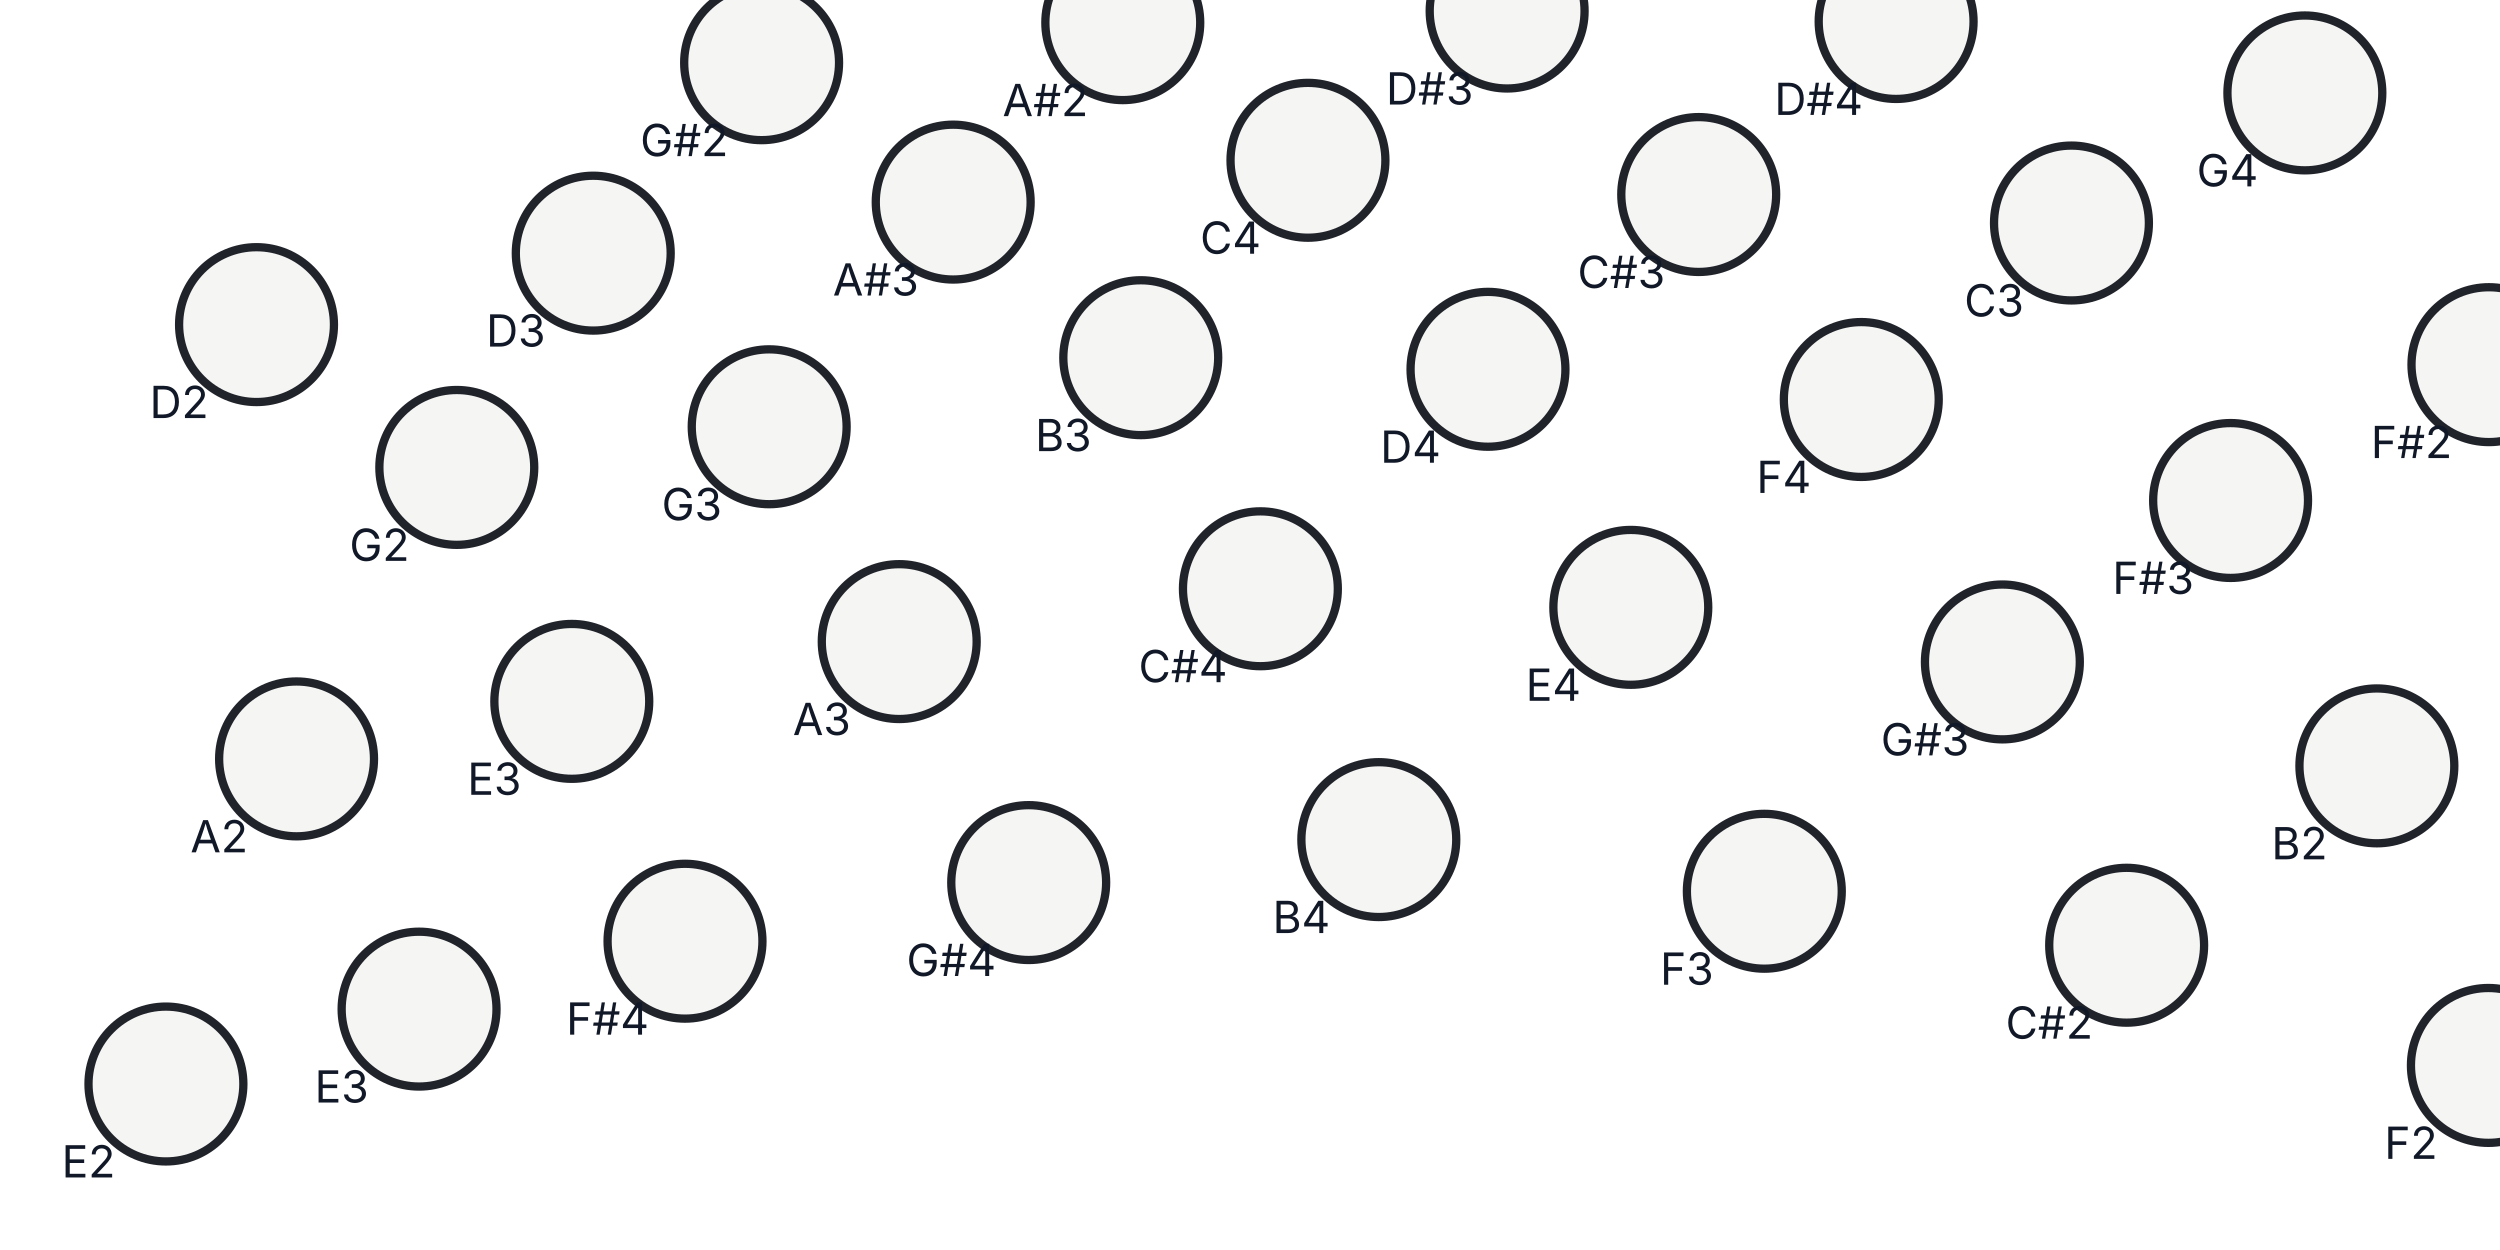
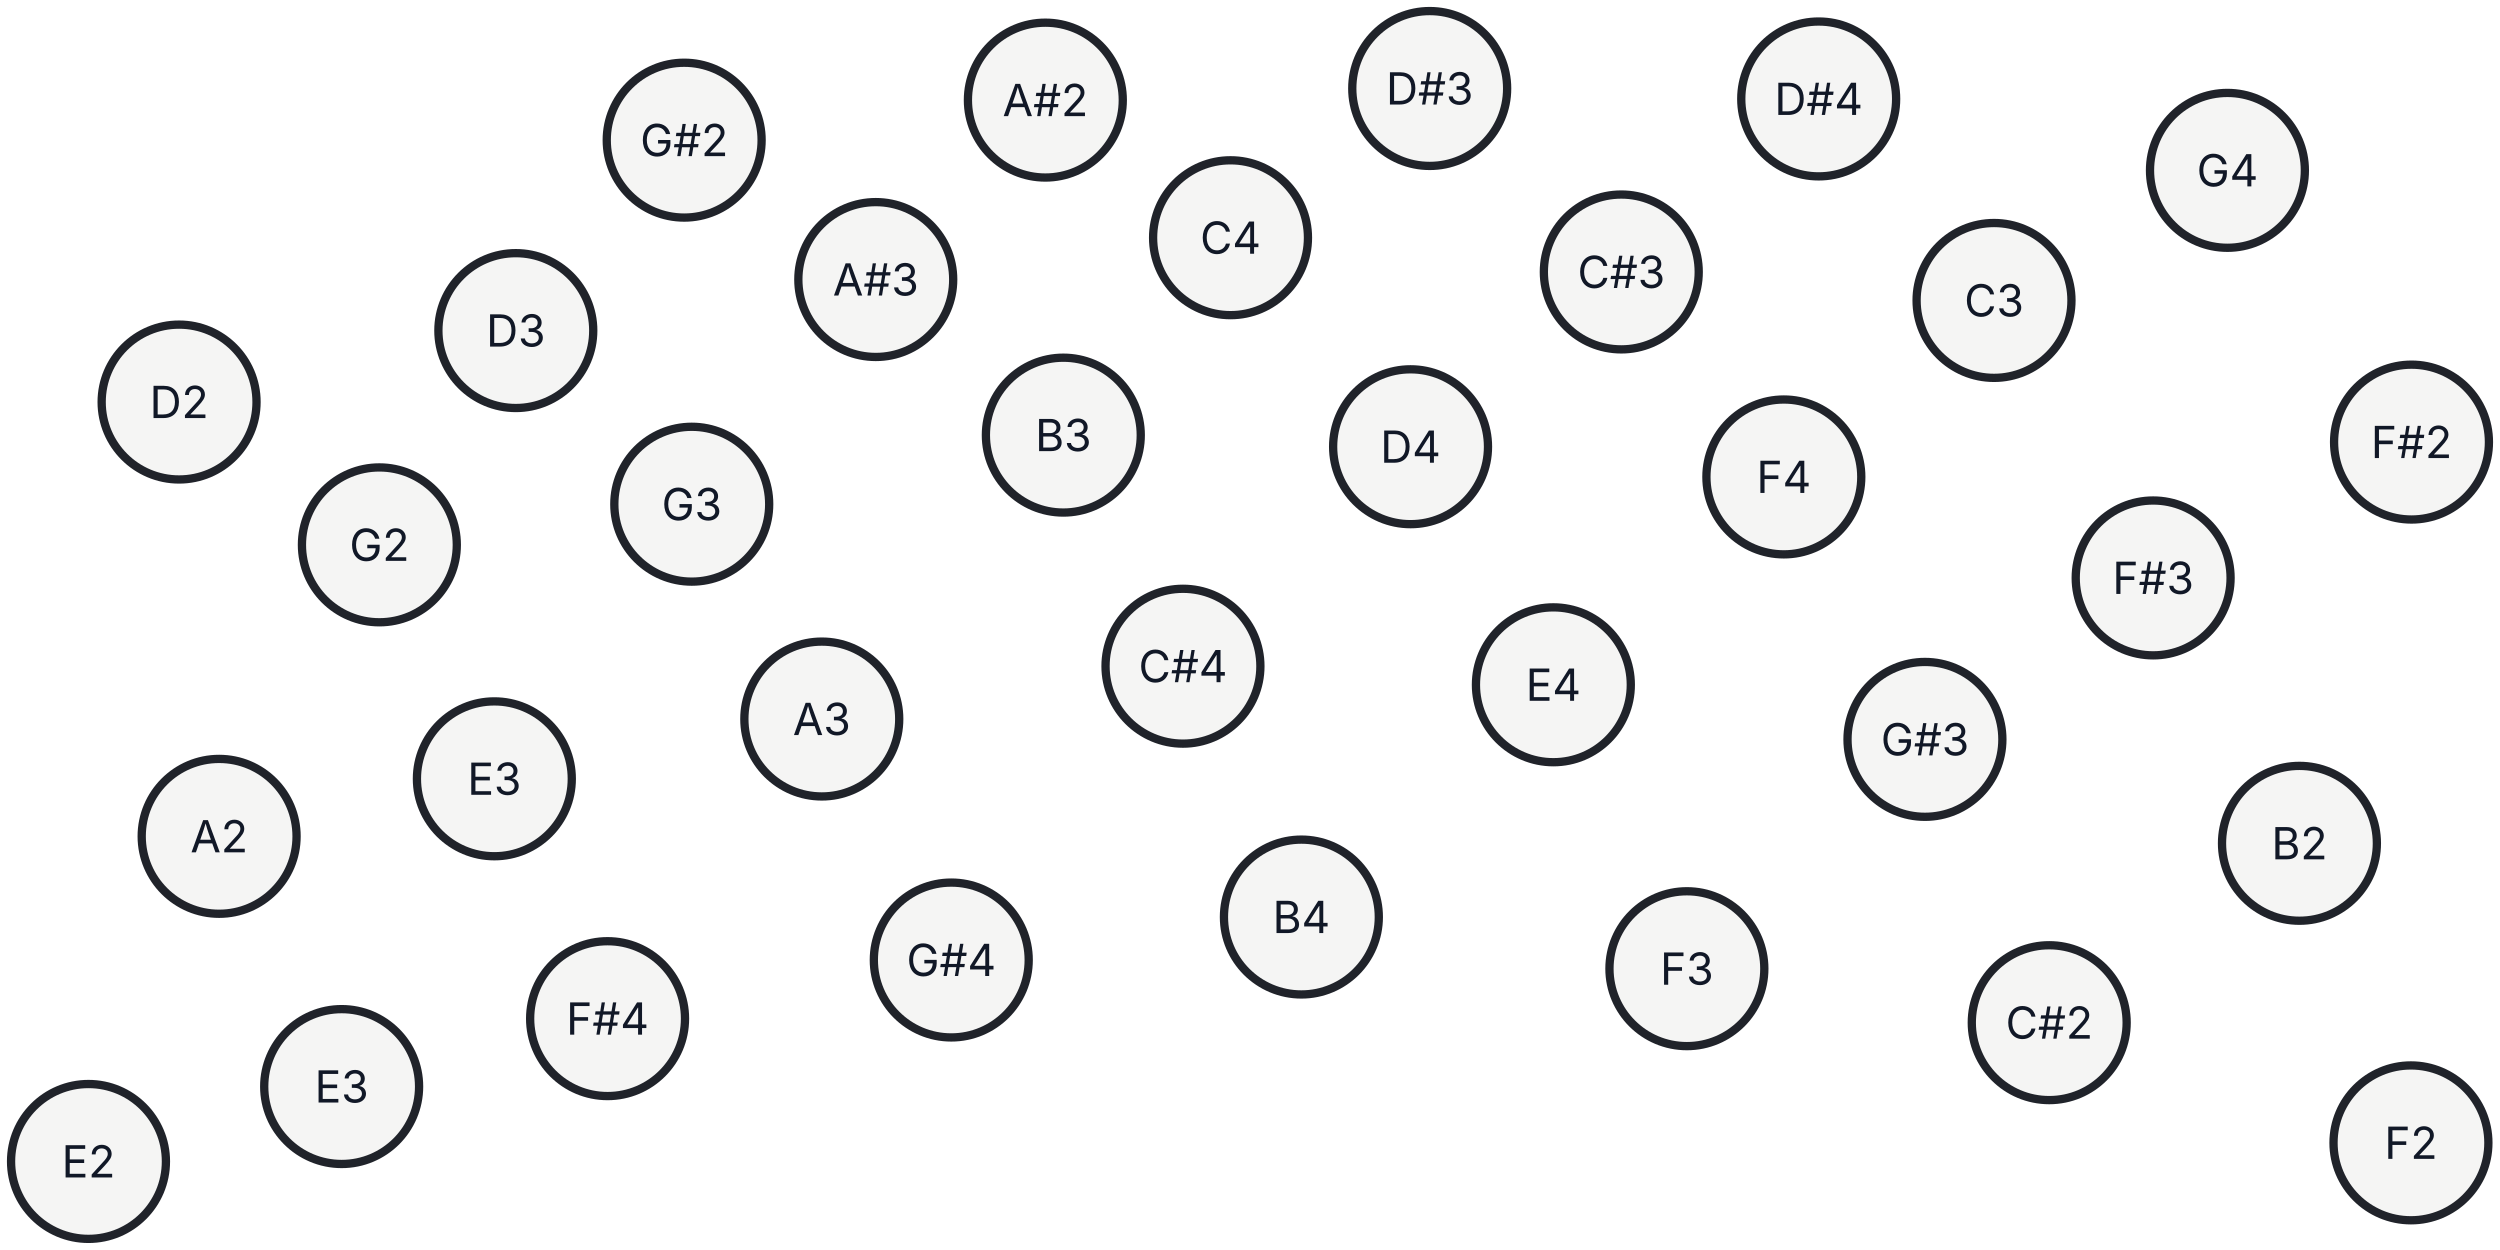
<svg xmlns="http://www.w3.org/2000/svg" viewBox="0 0 452.0 225.99" role="img" aria-labelledby="title desc">
  <style>
    .key { fill: #f5f5f4; stroke: #20232a; stroke-width: 1.5; }
    .key-label { font-family: Inter, "Segoe UI", Arial, sans-serif; font-size: 8px; text-anchor: middle; dominant-baseline: middle; pointer-events: none; fill: #111827; }
  </style>
  <g id="left-closing-keys" data-side="left" data-direction="closing">
-     <path id="key-f-sharp2" class="key" data-note="F#2" data-midi="42" d="M 436.00 65.93 a 14.00 14.00 0 1 0 28.00 0 a 14.00 14.00 0 1 0 -28.00 0" />
-     <path id="key-f2" class="key" data-note="F2" data-midi="41" d="M 435.90 192.63 a 14.00 14.00 0 1 0 28.00 0 a 14.00 14.00 0 1 0 -28.00 0" />
-     <path id="key-b2" class="key" data-note="B2" data-midi="47" d="M 415.74 138.47 a 14.00 14.00 0 1 0 28.00 0 a 14.00 14.00 0 1 0 -28.00 0" />
-     <path id="key-g4" class="key" data-note="G4" data-midi="67" d="M 402.72 16.80 a 14.00 14.00 0 1 0 28.00 0 a 14.00 14.00 0 1 0 -28.00 0" />
-     <path id="key-f-sharp3" class="key" data-note="F#3" data-midi="54" d="M 389.29 90.49 a 14.00 14.00 0 1 0 28.00 0 a 14.00 14.00 0 1 0 -28.00 0" />
-     <path id="key-c-sharp2" class="key" data-note="C#2" data-midi="37" d="M 370.50 170.90 a 14.00 14.00 0 1 0 28.00 0 a 14.00 14.00 0 1 0 -28.00 0" />
-     <path id="key-c3" class="key" data-note="C3" data-midi="48" d="M 360.52 40.32 a 14.00 14.00 0 1 0 28.00 0 a 14.00 14.00 0 1 0 -28.00 0" />
-     <path id="key-g-sharp3" class="key" data-note="G#3" data-midi="56" d="M 348.03 119.68 a 14.00 14.00 0 1 0 28.00 0 a 14.00 14.00 0 1 0 -28.00 0" />
-     <path id="key-d-sharp4" class="key" data-note="D#4" data-midi="63" d="M 328.82 3.89 a 14.00 14.00 0 1 0 28.00 0 a 14.00 14.00 0 1 0 -28.00 0" />
-     <path id="key-f4" class="key" data-note="F4" data-midi="65" d="M 322.52 72.23 a 14.00 14.00 0 1 0 28.00 0 a 14.00 14.00 0 1 0 -28.00 0" />
-     <path id="key-f3" class="key" data-note="F3" data-midi="53" d="M 304.99 161.14 a 14.00 14.00 0 1 0 28.00 0 a 14.00 14.00 0 1 0 -28.00 0" />
-     <path id="key-c-sharp3" class="key" data-note="C#3" data-midi="49" d="M 293.13 35.17 a 14.00 14.00 0 1 0 28.00 0 a 14.00 14.00 0 1 0 -28.00 0" />
-     <path id="key-e4" class="key" data-note="E4" data-midi="64" d="M 280.85 109.81 a 14.00 14.00 0 1 0 28.00 0 a 14.00 14.00 0 1 0 -28.00 0" />
-     <path id="key-d-sharp3" class="key" data-note="D#3" data-midi="51" d="M 258.49 2.00 a 14.00 14.00 0 1 0 28.00 0 a 14.00 14.00 0 1 0 -28.00 0" />
-     <path id="key-d4" class="key" data-note="D4" data-midi="62" d="M 255.03 66.77 a 14.00 14.00 0 1 0 28.00 0 a 14.00 14.00 0 1 0 -28.00 0" />
-     <path id="key-b4" class="key" data-note="B4" data-midi="71" d="M 235.29 151.80 a 14.00 14.00 0 1 0 28.00 0 a 14.00 14.00 0 1 0 -28.00 0" />
-     <path id="key-c4" class="key" data-note="C4" data-midi="60" d="M 222.48 28.98 a 14.00 14.00 0 1 0 28.00 0 a 14.00 14.00 0 1 0 -28.00 0" />
-     <path id="key-c-sharp4" class="key" data-note="C#4" data-midi="61" d="M 213.88 106.45 a 14.00 14.00 0 1 0 28.00 0 a 14.00 14.00 0 1 0 -28.00 0" />
-     <path id="key-b3" class="key" data-note="B3" data-midi="59" d="M 192.25 64.67 a 14.00 14.00 0 1 0 28.00 0 a 14.00 14.00 0 1 0 -28.00 0" />
-     <path id="key-a-sharp2" class="key" data-note="A#2" data-midi="46" d="M 189.00 4.10 a 14.00 14.00 0 1 0 28.00 0 a 14.00 14.00 0 1 0 -28.00 0" />
-     <path id="key-g-sharp4" class="key" data-note="G#4" data-midi="68" d="M 171.99 159.57 a 14.00 14.00 0 1 0 28.00 0 a 14.00 14.00 0 1 0 -28.00 0" />
-     <path id="key-a-sharp3" class="key" data-note="A#3" data-midi="58" d="M 158.34 36.54 a 14.00 14.00 0 1 0 28.00 0 a 14.00 14.00 0 1 0 -28.00 0" />
-     <path id="key-a3" class="key" data-note="A3" data-midi="57" d="M 148.58 116.00 a 14.00 14.00 0 1 0 28.00 0 a 14.00 14.00 0 1 0 -28.00 0" />
-     <path id="key-g3" class="key" data-note="G3" data-midi="55" d="M 125.07 77.16 a 14.00 14.00 0 1 0 28.00 0 a 14.00 14.00 0 1 0 -28.00 0" />
-     <path id="key-g-sharp2" class="key" data-note="G#2" data-midi="44" d="M 123.70 11.34 a 14.00 14.00 0 1 0 28.00 0 a 14.00 14.00 0 1 0 -28.00 0" />
-     <path id="key-f-sharp4" class="key" data-note="F#4" data-midi="66" d="M 109.85 170.17 a 14.00 14.00 0 1 0 28.00 0 a 14.00 14.00 0 1 0 -28.00 0" />
-     <path id="key-d3" class="key" data-note="D3" data-midi="50" d="M 93.26 45.77 a 14.00 14.00 0 1 0 28.00 0 a 14.00 14.00 0 1 0 -28.00 0" />
-     <path id="key-e3-28" class="key" data-note="E3" data-midi="52" d="M 89.38 126.81 a 14.00 14.00 0 1 0 28.00 0 a 14.00 14.00 0 1 0 -28.00 0" />
-     <path id="key-g2" class="key" data-note="G2" data-midi="43" d="M 68.59 84.51 a 14.00 14.00 0 1 0 28.00 0 a 14.00 14.00 0 1 0 -28.00 0" />
-     <path id="key-e3-30" class="key" data-note="E3" data-midi="52" d="M 61.77 182.45 a 14.00 14.00 0 1 0 28.00 0 a 14.00 14.00 0 1 0 -28.00 0" />
-     <path id="key-a2" class="key" data-note="A2" data-midi="45" d="M 39.62 137.21 a 14.00 14.00 0 1 0 28.00 0 a 14.00 14.00 0 1 0 -28.00 0" />
-     <path id="key-d2" class="key" data-note="D2" data-midi="38" d="M 32.38 58.69 a 14.00 14.00 0 1 0 28.00 0 a 14.00 14.00 0 1 0 -28.00 0" />
-     <path id="key-e2" class="key" data-note="E2" data-midi="40" d="M 16.00 195.99 a 14.00 14.00 0 1 0 28.00 0 a 14.00 14.00 0 1 0 -28.00 0" />
+     <path id="key-f-sharp2" class="key" data-note="F#2" data-midi="42" d="M 422.00 79.93 a 14.00 14.00 0 1 0 28.00 0 a 14.00 14.00 0 1 0 -28.00 0" />
+     <path id="key-f2" class="key" data-note="F2" data-midi="41" d="M 421.90 206.63 a 14.00 14.00 0 1 0 28.00 0 a 14.00 14.00 0 1 0 -28.00 0" />
+     <path id="key-b2" class="key" data-note="B2" data-midi="47" d="M 401.74 152.47 a 14.00 14.00 0 1 0 28.00 0 a 14.00 14.00 0 1 0 -28.00 0" />
+     <path id="key-g4" class="key" data-note="G4" data-midi="67" d="M 388.72 30.80 a 14.00 14.00 0 1 0 28.00 0 a 14.00 14.00 0 1 0 -28.00 0" />
+     <path id="key-f-sharp3" class="key" data-note="F#3" data-midi="54" d="M 375.29 104.49 a 14.00 14.00 0 1 0 28.00 0 a 14.00 14.00 0 1 0 -28.00 0" />
+     <path id="key-c-sharp2" class="key" data-note="C#2" data-midi="37" d="M 356.50 184.90 a 14.00 14.00 0 1 0 28.00 0 a 14.00 14.00 0 1 0 -28.00 0" />
+     <path id="key-c3" class="key" data-note="C3" data-midi="48" d="M 346.52 54.32 a 14.00 14.00 0 1 0 28.00 0 a 14.00 14.00 0 1 0 -28.00 0" />
+     <path id="key-g-sharp3" class="key" data-note="G#3" data-midi="56" d="M 334.03 133.68 a 14.00 14.00 0 1 0 28.00 0 a 14.00 14.00 0 1 0 -28.00 0" />
+     <path id="key-d-sharp4" class="key" data-note="D#4" data-midi="63" d="M 314.82 17.89 a 14.00 14.00 0 1 0 28.00 0 a 14.00 14.00 0 1 0 -28.00 0" />
+     <path id="key-f4" class="key" data-note="F4" data-midi="65" d="M 308.52 86.23 a 14.00 14.00 0 1 0 28.00 0 a 14.00 14.00 0 1 0 -28.00 0" />
+     <path id="key-f3" class="key" data-note="F3" data-midi="53" d="M 290.99 175.14 a 14.00 14.00 0 1 0 28.00 0 a 14.00 14.00 0 1 0 -28.00 0" />
+     <path id="key-c-sharp3" class="key" data-note="C#3" data-midi="49" d="M 279.13 49.17 a 14.00 14.00 0 1 0 28.00 0 a 14.00 14.00 0 1 0 -28.00 0" />
+     <path id="key-e4" class="key" data-note="E4" data-midi="64" d="M 266.85 123.81 a 14.00 14.00 0 1 0 28.00 0 a 14.00 14.00 0 1 0 -28.00 0" />
+     <path id="key-d-sharp3" class="key" data-note="D#3" data-midi="51" d="M 244.49 16.00 a 14.00 14.00 0 1 0 28.00 0 a 14.00 14.00 0 1 0 -28.00 0" />
+     <path id="key-d4" class="key" data-note="D4" data-midi="62" d="M 241.03 80.77 a 14.00 14.00 0 1 0 28.00 0 a 14.00 14.00 0 1 0 -28.00 0" />
+     <path id="key-b4" class="key" data-note="B4" data-midi="71" d="M 221.29 165.80 a 14.00 14.00 0 1 0 28.00 0 a 14.00 14.00 0 1 0 -28.00 0" />
+     <path id="key-c4" class="key" data-note="C4" data-midi="60" d="M 208.48 42.98 a 14.00 14.00 0 1 0 28.00 0 a 14.00 14.00 0 1 0 -28.00 0" />
+     <path id="key-c-sharp4" class="key" data-note="C#4" data-midi="61" d="M 199.88 120.45 a 14.00 14.00 0 1 0 28.00 0 a 14.00 14.00 0 1 0 -28.00 0" />
+     <path id="key-b3" class="key" data-note="B3" data-midi="59" d="M 178.25 78.67 a 14.00 14.00 0 1 0 28.00 0 a 14.00 14.00 0 1 0 -28.00 0" />
+     <path id="key-a-sharp2" class="key" data-note="A#2" data-midi="46" d="M 175.00 18.10 a 14.00 14.00 0 1 0 28.00 0 a 14.00 14.00 0 1 0 -28.00 0" />
+     <path id="key-g-sharp4" class="key" data-note="G#4" data-midi="68" d="M 157.99 173.57 a 14.00 14.00 0 1 0 28.00 0 a 14.00 14.00 0 1 0 -28.00 0" />
+     <path id="key-a-sharp3" class="key" data-note="A#3" data-midi="58" d="M 144.34 50.54 a 14.00 14.00 0 1 0 28.00 0 a 14.00 14.00 0 1 0 -28.00 0" />
+     <path id="key-a3" class="key" data-note="A3" data-midi="57" d="M 134.58 130.00 a 14.00 14.00 0 1 0 28.00 0 a 14.00 14.00 0 1 0 -28.00 0" />
+     <path id="key-g3" class="key" data-note="G3" data-midi="55" d="M 111.07 91.16 a 14.00 14.00 0 1 0 28.00 0 a 14.00 14.00 0 1 0 -28.00 0" />
+     <path id="key-g-sharp2" class="key" data-note="G#2" data-midi="44" d="M 109.70 25.34 a 14.00 14.00 0 1 0 28.00 0 a 14.00 14.00 0 1 0 -28.00 0" />
+     <path id="key-f-sharp4" class="key" data-note="F#4" data-midi="66" d="M 95.85 184.17 a 14.00 14.00 0 1 0 28.00 0 a 14.00 14.00 0 1 0 -28.00 0" />
+     <path id="key-d3" class="key" data-note="D3" data-midi="50" d="M 79.26 59.77 a 14.00 14.00 0 1 0 28.00 0 a 14.00 14.00 0 1 0 -28.00 0" />
+     <path id="key-e3-28" class="key" data-note="E3" data-midi="52" d="M 75.38 140.81 a 14.00 14.00 0 1 0 28.00 0 a 14.00 14.00 0 1 0 -28.00 0" />
+     <path id="key-g2" class="key" data-note="G2" data-midi="43" d="M 54.59 98.51 a 14.00 14.00 0 1 0 28.00 0 a 14.00 14.00 0 1 0 -28.00 0" />
+     <path id="key-e3-30" class="key" data-note="E3" data-midi="52" d="M 47.77 196.45 a 14.00 14.00 0 1 0 28.00 0 a 14.00 14.00 0 1 0 -28.00 0" />
+     <path id="key-a2" class="key" data-note="A2" data-midi="45" d="M 25.62 151.21 a 14.00 14.00 0 1 0 28.00 0 a 14.00 14.00 0 1 0 -28.00 0" />
+     <path id="key-d2" class="key" data-note="D2" data-midi="38" d="M 18.38 72.69 a 14.00 14.00 0 1 0 28.00 0 a 14.00 14.00 0 1 0 -28.00 0" />
+     <path id="key-e2" class="key" data-note="E2" data-midi="40" d="M 2.00 209.99 a 14.00 14.00 0 1 0 28.00 0 a 14.00 14.00 0 1 0 -28.00 0" />
  </g>
  <g id="left-closing-labels" aria-hidden="true">
    <text class="key-label" x="436.00" y="79.93">F#2</text>
    <text class="key-label" x="435.90" y="206.63">F2</text>
    <text class="key-label" x="415.74" y="152.47">B2</text>
    <text class="key-label" x="402.72" y="30.80">G4</text>
    <text class="key-label" x="389.29" y="104.49">F#3</text>
    <text class="key-label" x="370.50" y="184.90">C#2</text>
    <text class="key-label" x="360.52" y="54.32">C3</text>
    <text class="key-label" x="348.03" y="133.68">G#3</text>
    <text class="key-label" x="328.82" y="17.89">D#4</text>
    <text class="key-label" x="322.52" y="86.23">F4</text>
    <text class="key-label" x="304.99" y="175.14">F3</text>
    <text class="key-label" x="293.13" y="49.17">C#3</text>
    <text class="key-label" x="280.85" y="123.81">E4</text>
    <text class="key-label" x="258.49" y="16.00">D#3</text>
    <text class="key-label" x="255.03" y="80.77">D4</text>
    <text class="key-label" x="235.29" y="165.80">B4</text>
    <text class="key-label" x="222.48" y="42.98">C4</text>
    <text class="key-label" x="213.88" y="120.45">C#4</text>
    <text class="key-label" x="192.25" y="78.67">B3</text>
    <text class="key-label" x="189.00" y="18.10">A#2</text>
    <text class="key-label" x="171.99" y="173.57">G#4</text>
    <text class="key-label" x="158.34" y="50.54">A#3</text>
    <text class="key-label" x="148.58" y="130.00">A3</text>
    <text class="key-label" x="125.07" y="91.16">G3</text>
    <text class="key-label" x="123.70" y="25.34">G#2</text>
    <text class="key-label" x="109.85" y="184.17">F#4</text>
    <text class="key-label" x="93.26" y="59.77">D3</text>
    <text class="key-label" x="89.38" y="140.81">E3</text>
    <text class="key-label" x="68.59" y="98.51">G2</text>
    <text class="key-label" x="61.77" y="196.45">E3</text>
    <text class="key-label" x="39.62" y="151.21">A2</text>
    <text class="key-label" x="32.38" y="72.69">D2</text>
    <text class="key-label" x="16.00" y="209.99">E2</text>
  </g>
</svg>
